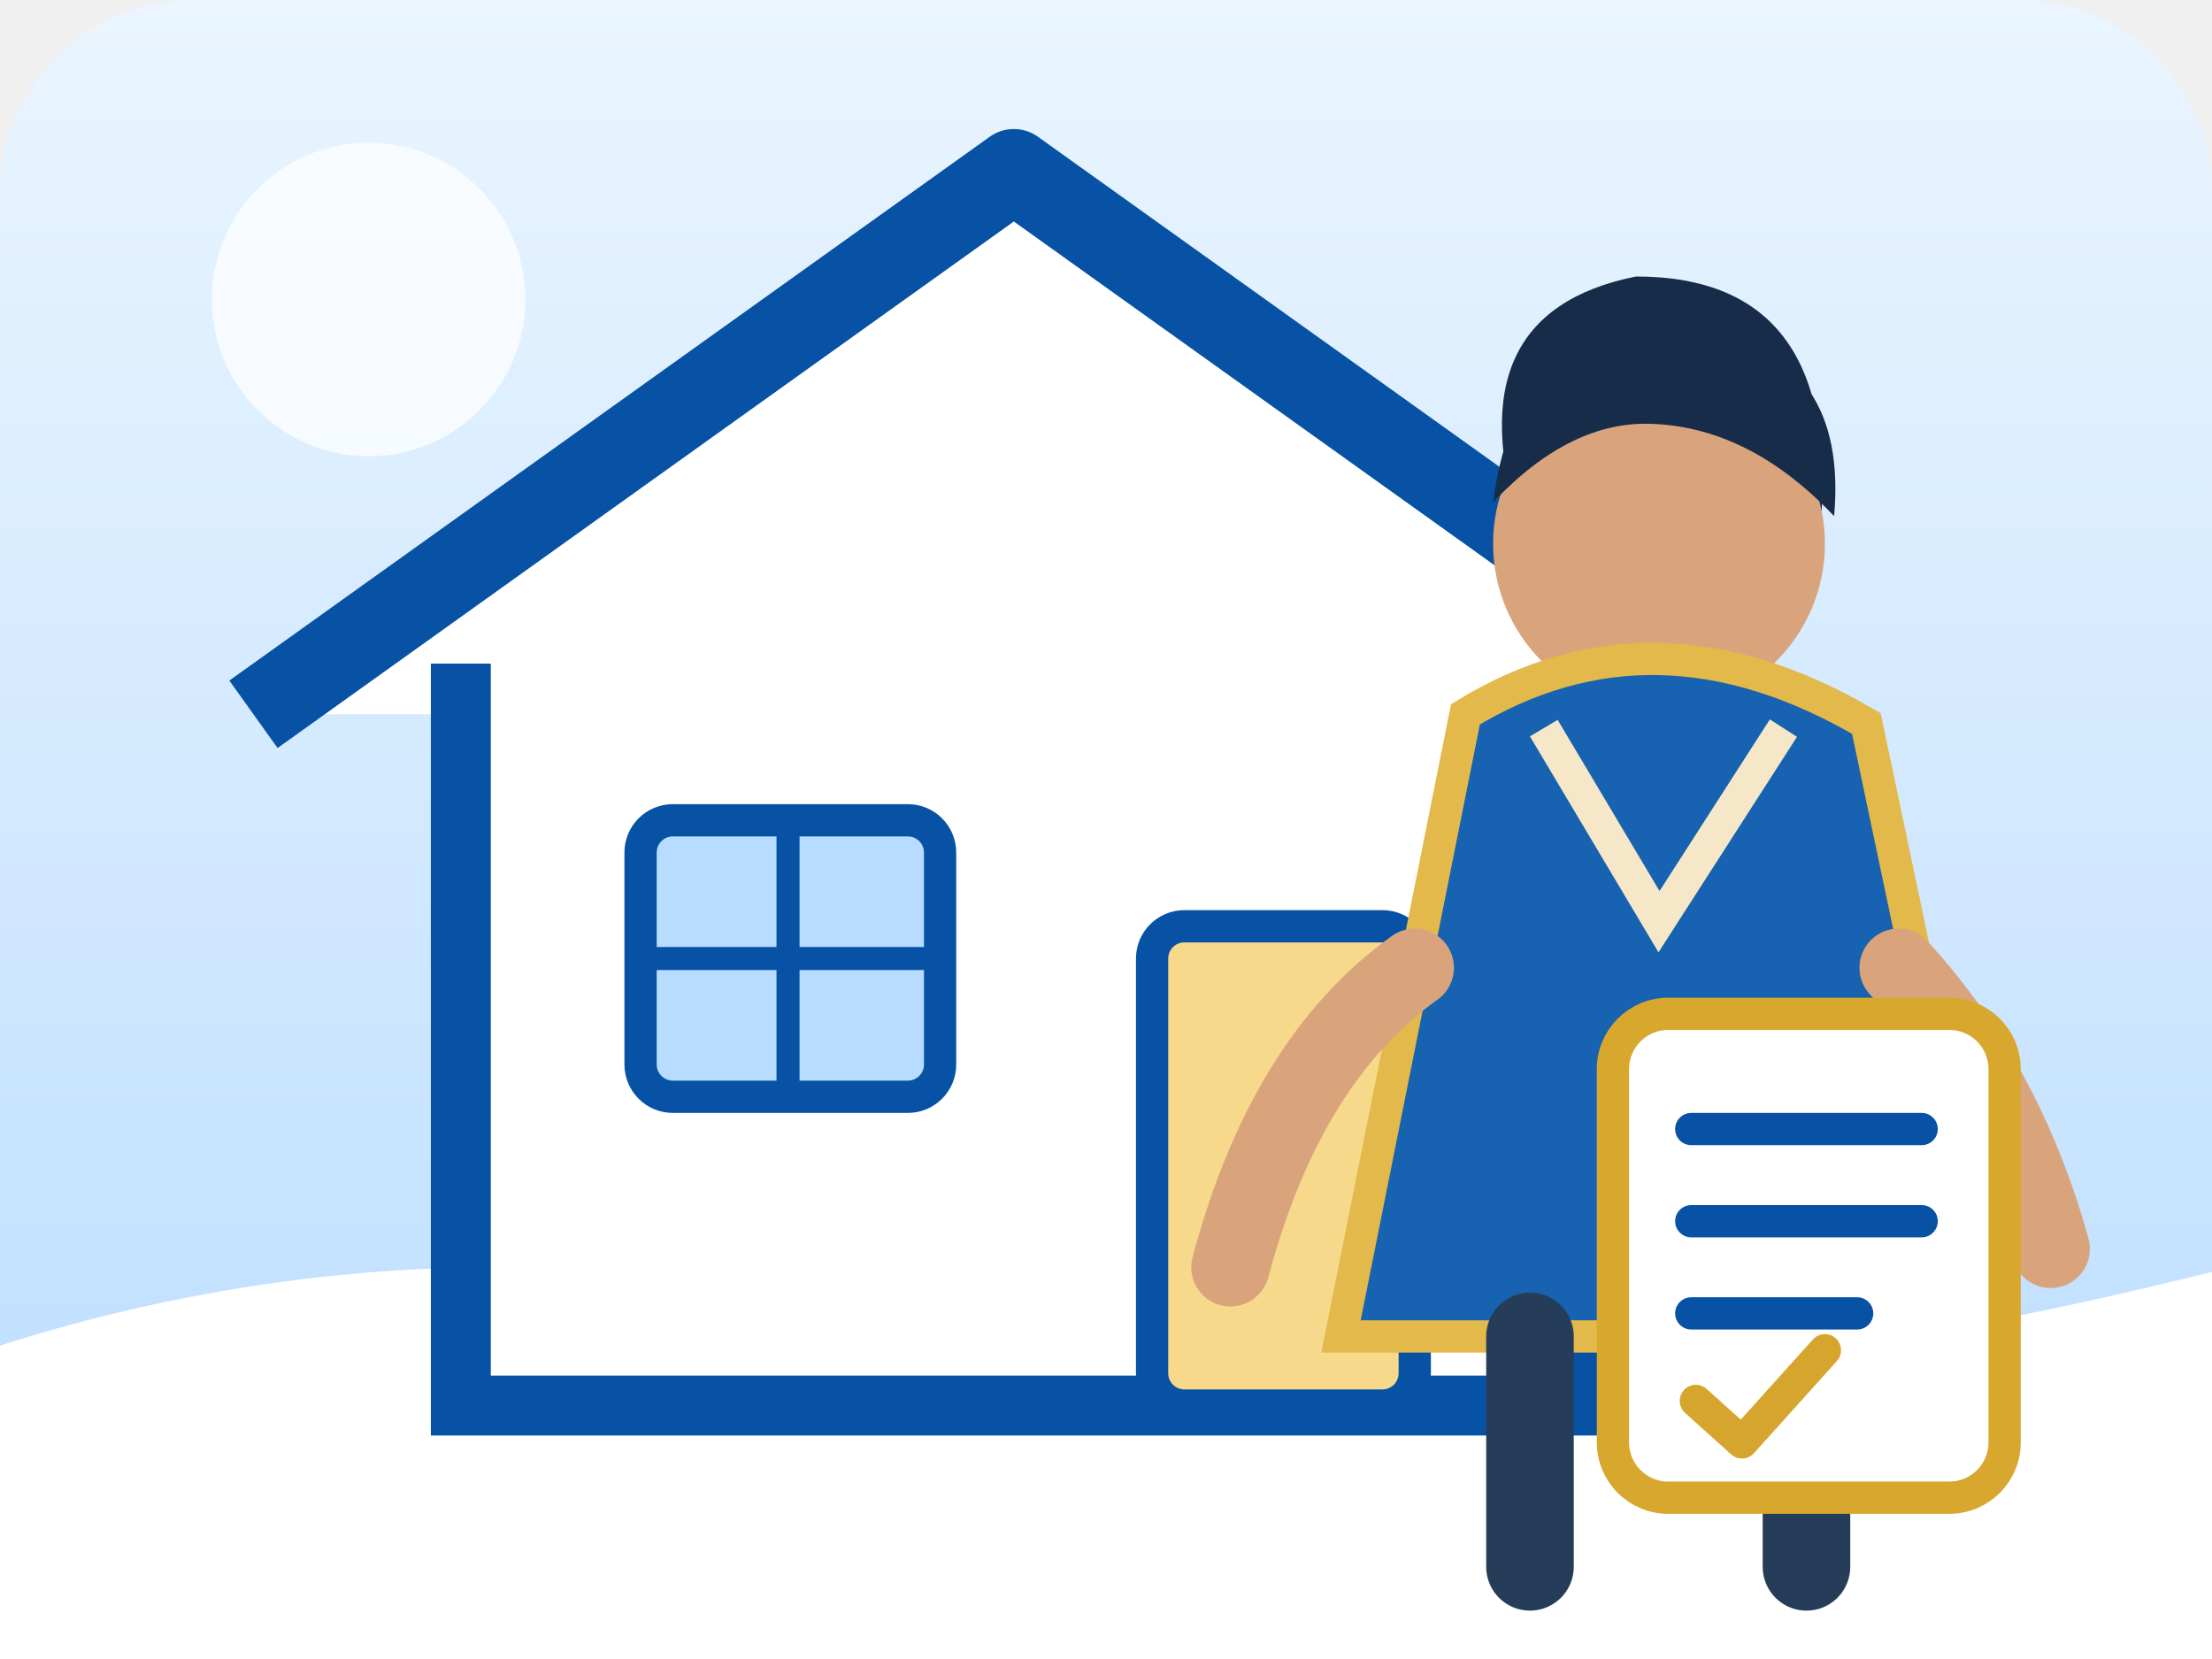
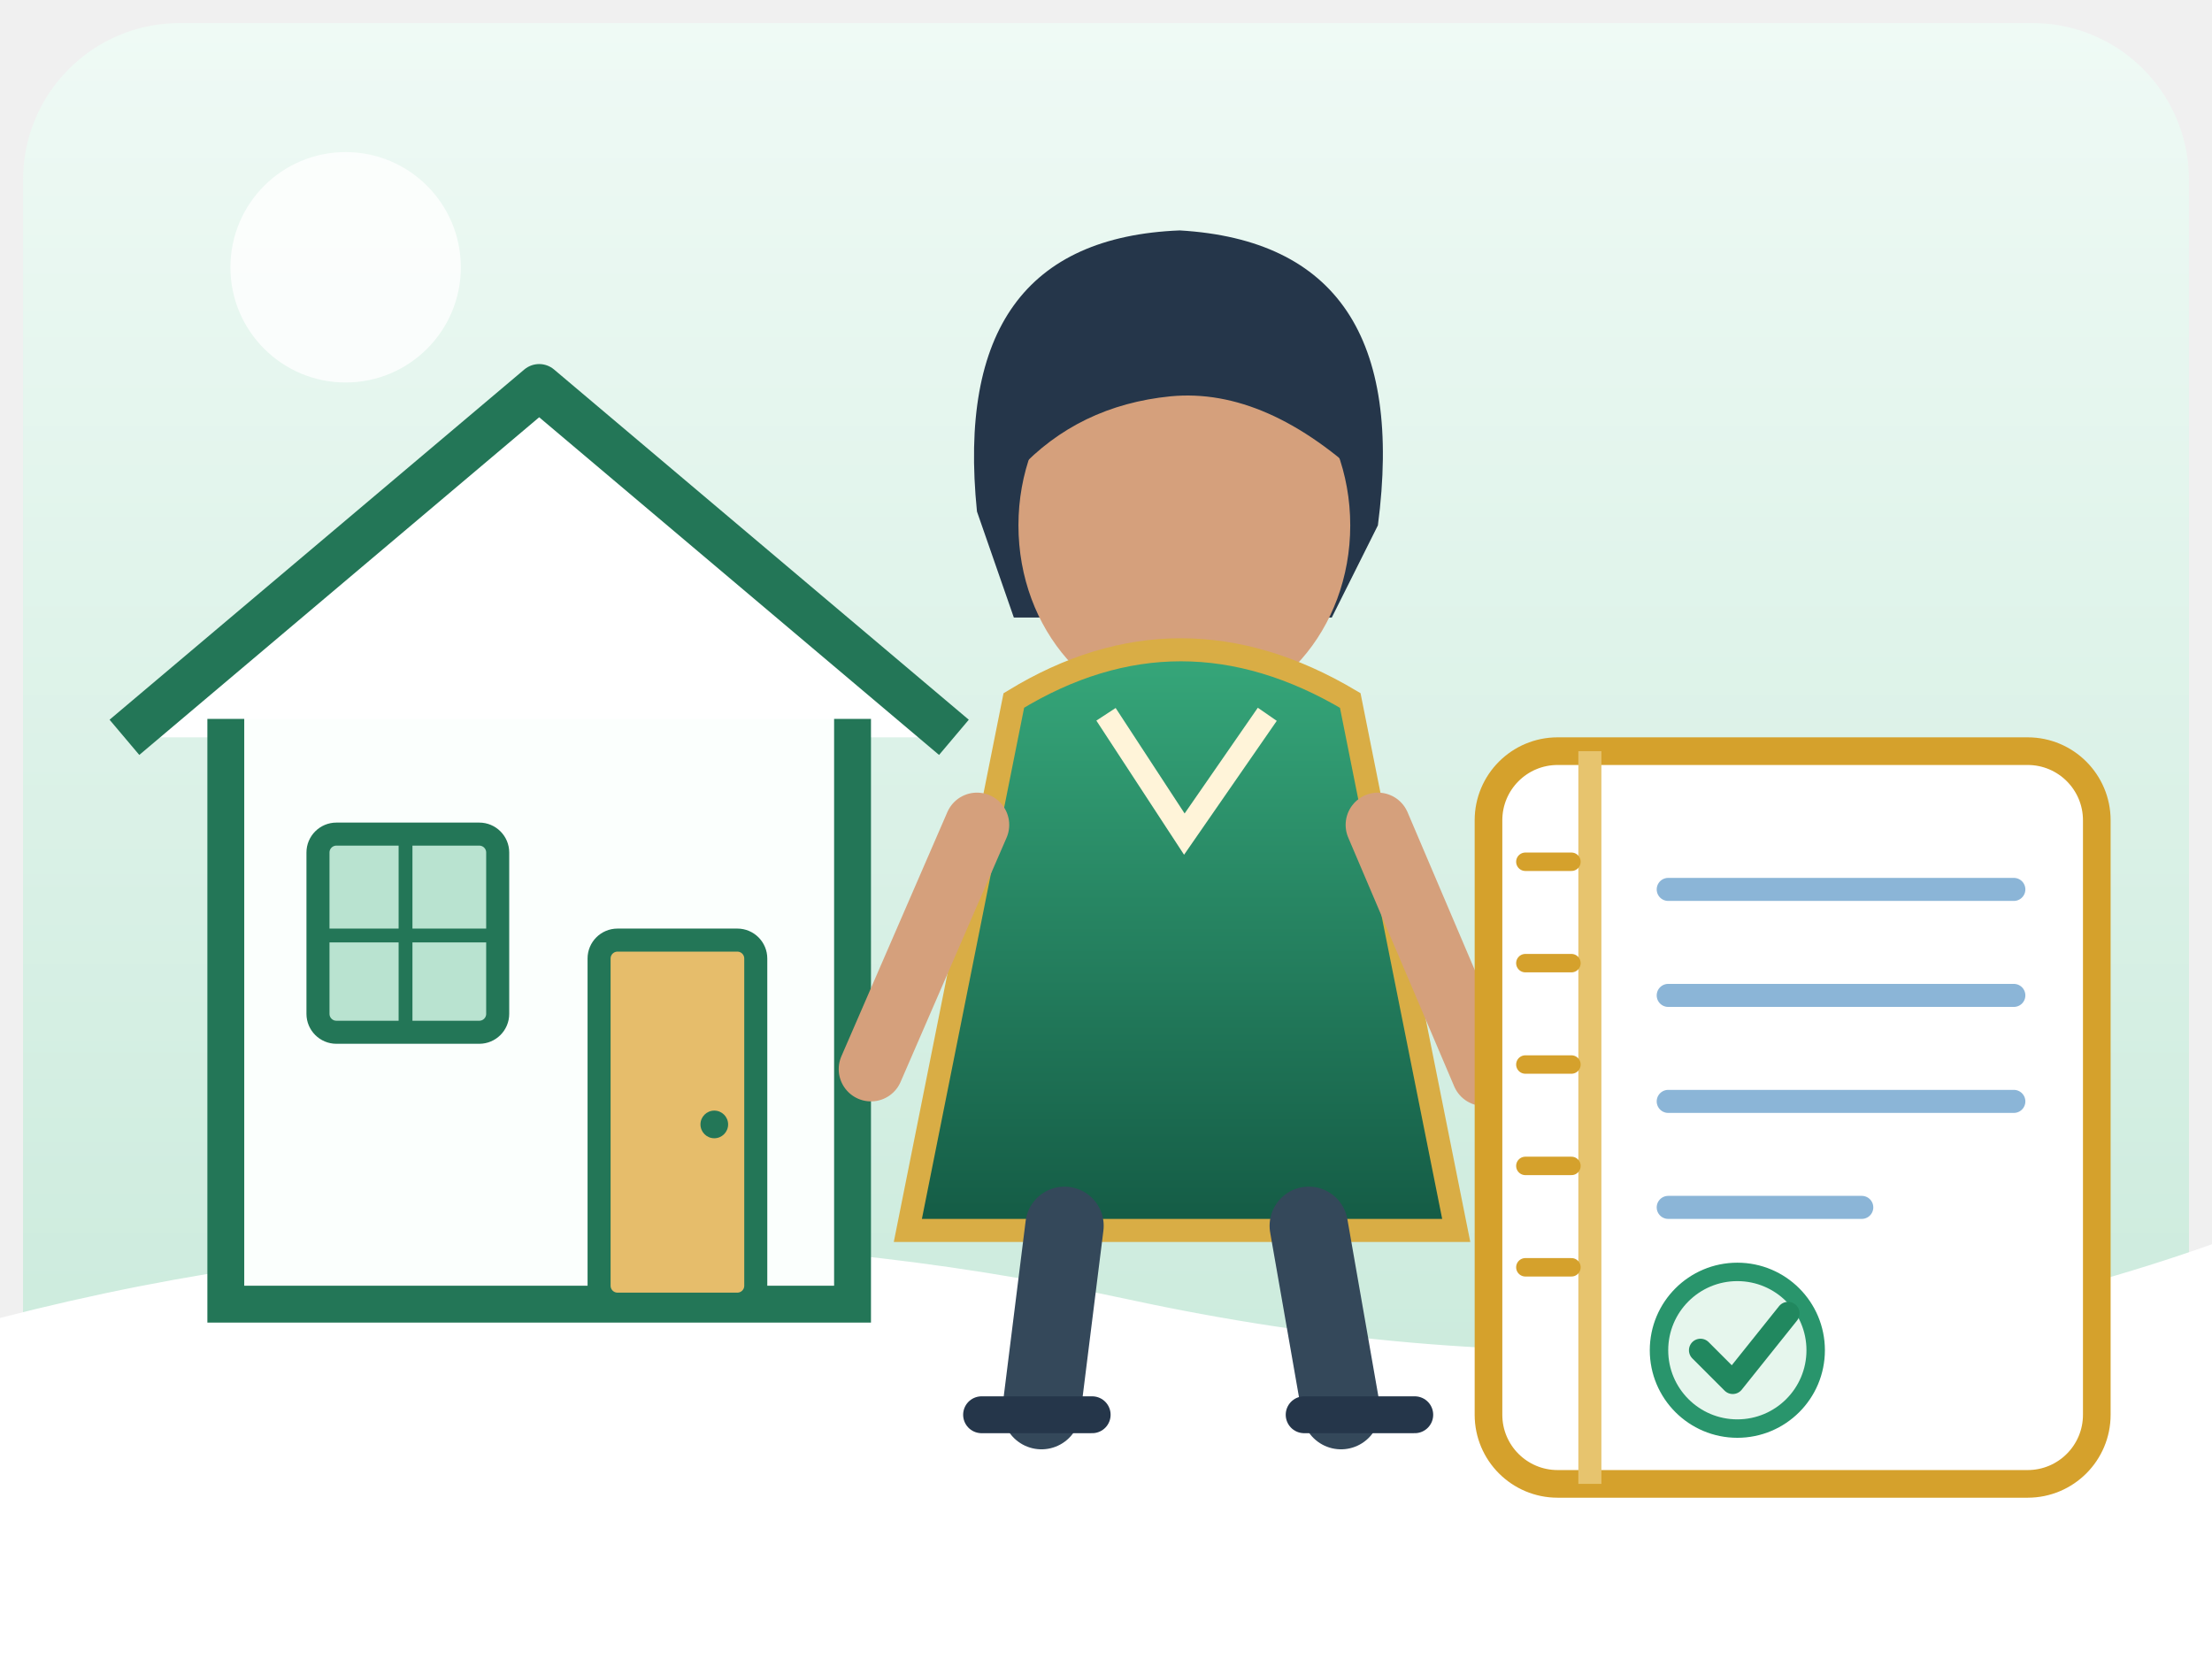
- <svg xmlns="http://www.w3.org/2000/svg" viewBox="0 0 480 360">
+ <svg xmlns="http://www.w3.org/2000/svg" viewBox="0 0 480 360" role="img" aria-labelledby="t d">
  <defs>
-     <linearGradient id="g" x2="0" y2="1">
-       <stop stop-color="#eaf5ff" />
-       <stop offset="1" stop-color="#b9dcff" />
+     <linearGradient id="sky" x2="0" y2="1">
+       <stop stop-color="#effaf5" />
+       <stop offset="1" stop-color="#c5e8d8" />
+     </linearGradient>
+     <linearGradient id="green" x2="0" y2="1">
+       <stop stop-color="#36a77a" />
+       <stop offset="1" stop-color="#145b45" />
    </linearGradient>
    <linearGradient id="gold" x2="0" y2="1">
-       <stop stop-color="#ffe88a" />
-       <stop offset="1" stop-color="#dba52a" />
+       <stop stop-color="#ffe99a" />
+       <stop offset="1" stop-color="#d8a12b" />
    </linearGradient>
  </defs>
-   <rect width="480" height="360" rx="42" fill="url(#g)" />
-   <circle cx="80" cy="65" r="34" fill="#fff" opacity=".75" />
-   <path d="M0 292Q100 260 210 288T480 276V360H0Z" fill="#fff" />
-   <g transform="translate(35 25)">
-     <path d="M20 130L185 12 350 130" fill="#fff" stroke="#0752a4" stroke-width="18" stroke-linejoin="round" />
-     <path d="M65 119V280H310V119" fill="#fff" stroke="#0752a4" stroke-width="13" />
-     <rect x="104" y="153" width="65" height="60" rx="7" fill="#b8dcff" stroke="#0752a4" stroke-width="7" />
-     <path d="M136 153v60m-32-30h65" stroke="#0752a4" stroke-width="5" />
-     <rect x="215" y="176" width="57" height="104" rx="7" fill="#f6d98b" stroke="#0752a4" stroke-width="7" />
+   <rect x="5" y="5" width="470" height="350" rx="34" fill="url(#sky)" />
+   <circle cx="75" cy="58" r="25" fill="#fff" opacity=".8" />
+   <path d="M0 286Q120 255 245 282T480 270V360H0Z" fill="#fff" />
+   <g transform="translate(22 53)">
+     <path d="M5 107L95 31l90 76" fill="#fff" stroke="#237657" stroke-width="10" stroke-linejoin="round" />
+     <path d="M27 103v127h136V103" fill="#fbfffd" stroke="#237657" stroke-width="8" />
+     <rect x="47" y="128" width="39" height="43" rx="4" fill="#b9e3d0" stroke="#237657" stroke-width="5" />
+     <path d="M66 128v43m-19-21h39" stroke="#237657" stroke-width="3" />
+     <rect x="108" y="151" width="34" height="79" rx="4" fill="#e6bd6b" stroke="#237657" stroke-width="5" />
+     <circle cx="133" cy="191" r="3" fill="#237657" />
  </g>
-   <g transform="translate(255 60)">
-     <path d="M75 55Q60 8 100 0Q145 0 140 55L132 77H81Z" fill="#172c48" />
-     <circle cx="105" cy="58" r="36" fill="#d9a47c" />
-     <path d="M69 49Q75 4 116 12Q146 18 143 52Q125 33 104 32Q86 31 69 49" fill="#172c48" />
-     <path d="M63 95Q104 70 150 97L178 230H36Z" fill="#1762b1" stroke="#e2b94a" stroke-width="7" />
-     <path d="M80 98L105 140L132 98" fill="none" stroke="#f6e7c8" stroke-width="7" />
-     <path d="M52 150Q24 170 12 215M157 150Q180 175 190 211" fill="none" stroke="#d9a47c" stroke-width="17" stroke-linecap="round" />
-     <path d="M77 230v50m60-50v50" stroke="#253d58" stroke-width="19" stroke-linecap="round" />
+   <g transform="translate(177 42)">
+     <path d="M35 69Q29 10 79 8Q130 11 122 72L112 92H43Z" fill="#25364a" />
+     <ellipse cx="80" cy="72" rx="36" ry="41" fill="#d5a07c" />
+     <path d="M44 60Q48 17 83 20Q114 20 120 63Q98 42 77 44Q57 46 44 60" fill="#25364a" />
+     <path d="M43 110Q79 88 116 110L139 225H20Z" fill="url(#green)" stroke="#d9ad45" stroke-width="5" />
+     <path d="M63 113l17 26 18-26" fill="none" stroke="#fff4d9" stroke-width="5" />
+     <path d="M35 137L12 190M122 137l23 54" stroke="#d5a07c" stroke-width="14" stroke-linecap="round" />
+     <path d="M54 224l-5 40m58-40 7 40" stroke="#34485a" stroke-width="17" stroke-linecap="round" />
+     <path d="M36 265h24m46 0h24" stroke="#25364a" stroke-width="8" stroke-linecap="round" />
  </g>
-   <g transform="translate(350 220)">
-     <rect width="85" height="105" rx="12" fill="#fff" stroke="#d8a72e" stroke-width="7" />
-     <path d="M17 25h50M17 45h50M17 65h36" stroke="#0752a4" stroke-width="7" stroke-linecap="round" />
-     <path d="M18 84l10 9 18-20" fill="none" stroke="#d6a52d" stroke-width="7" stroke-linecap="round" stroke-linejoin="round" />
+   <g transform="translate(323 163)">
+     <rect x="0" y="0" width="132" height="159" rx="15" fill="#fff" stroke="#d5a12c" stroke-width="6" />
+     <path d="M22 0v159" stroke="#e7c46e" stroke-width="5" />
+     <path d="M39 30h75M39 53h75M39 76h75M39 99h42" stroke="#8bb5d7" stroke-width="5" stroke-linecap="round" />
+     <circle cx="54" cy="130" r="17" fill="#e6f6ed" stroke="#29956c" stroke-width="4" />
+     <path d="M46 130l7 7 12-15" fill="none" stroke="#21885f" stroke-width="5" stroke-linecap="round" stroke-linejoin="round" />
+     <path d="M8 24h10m-10 22h10m-10 22h10m-10 22h10m-10 22h10" stroke="#d5a12c" stroke-width="4" stroke-linecap="round" />
  </g>
</svg>
